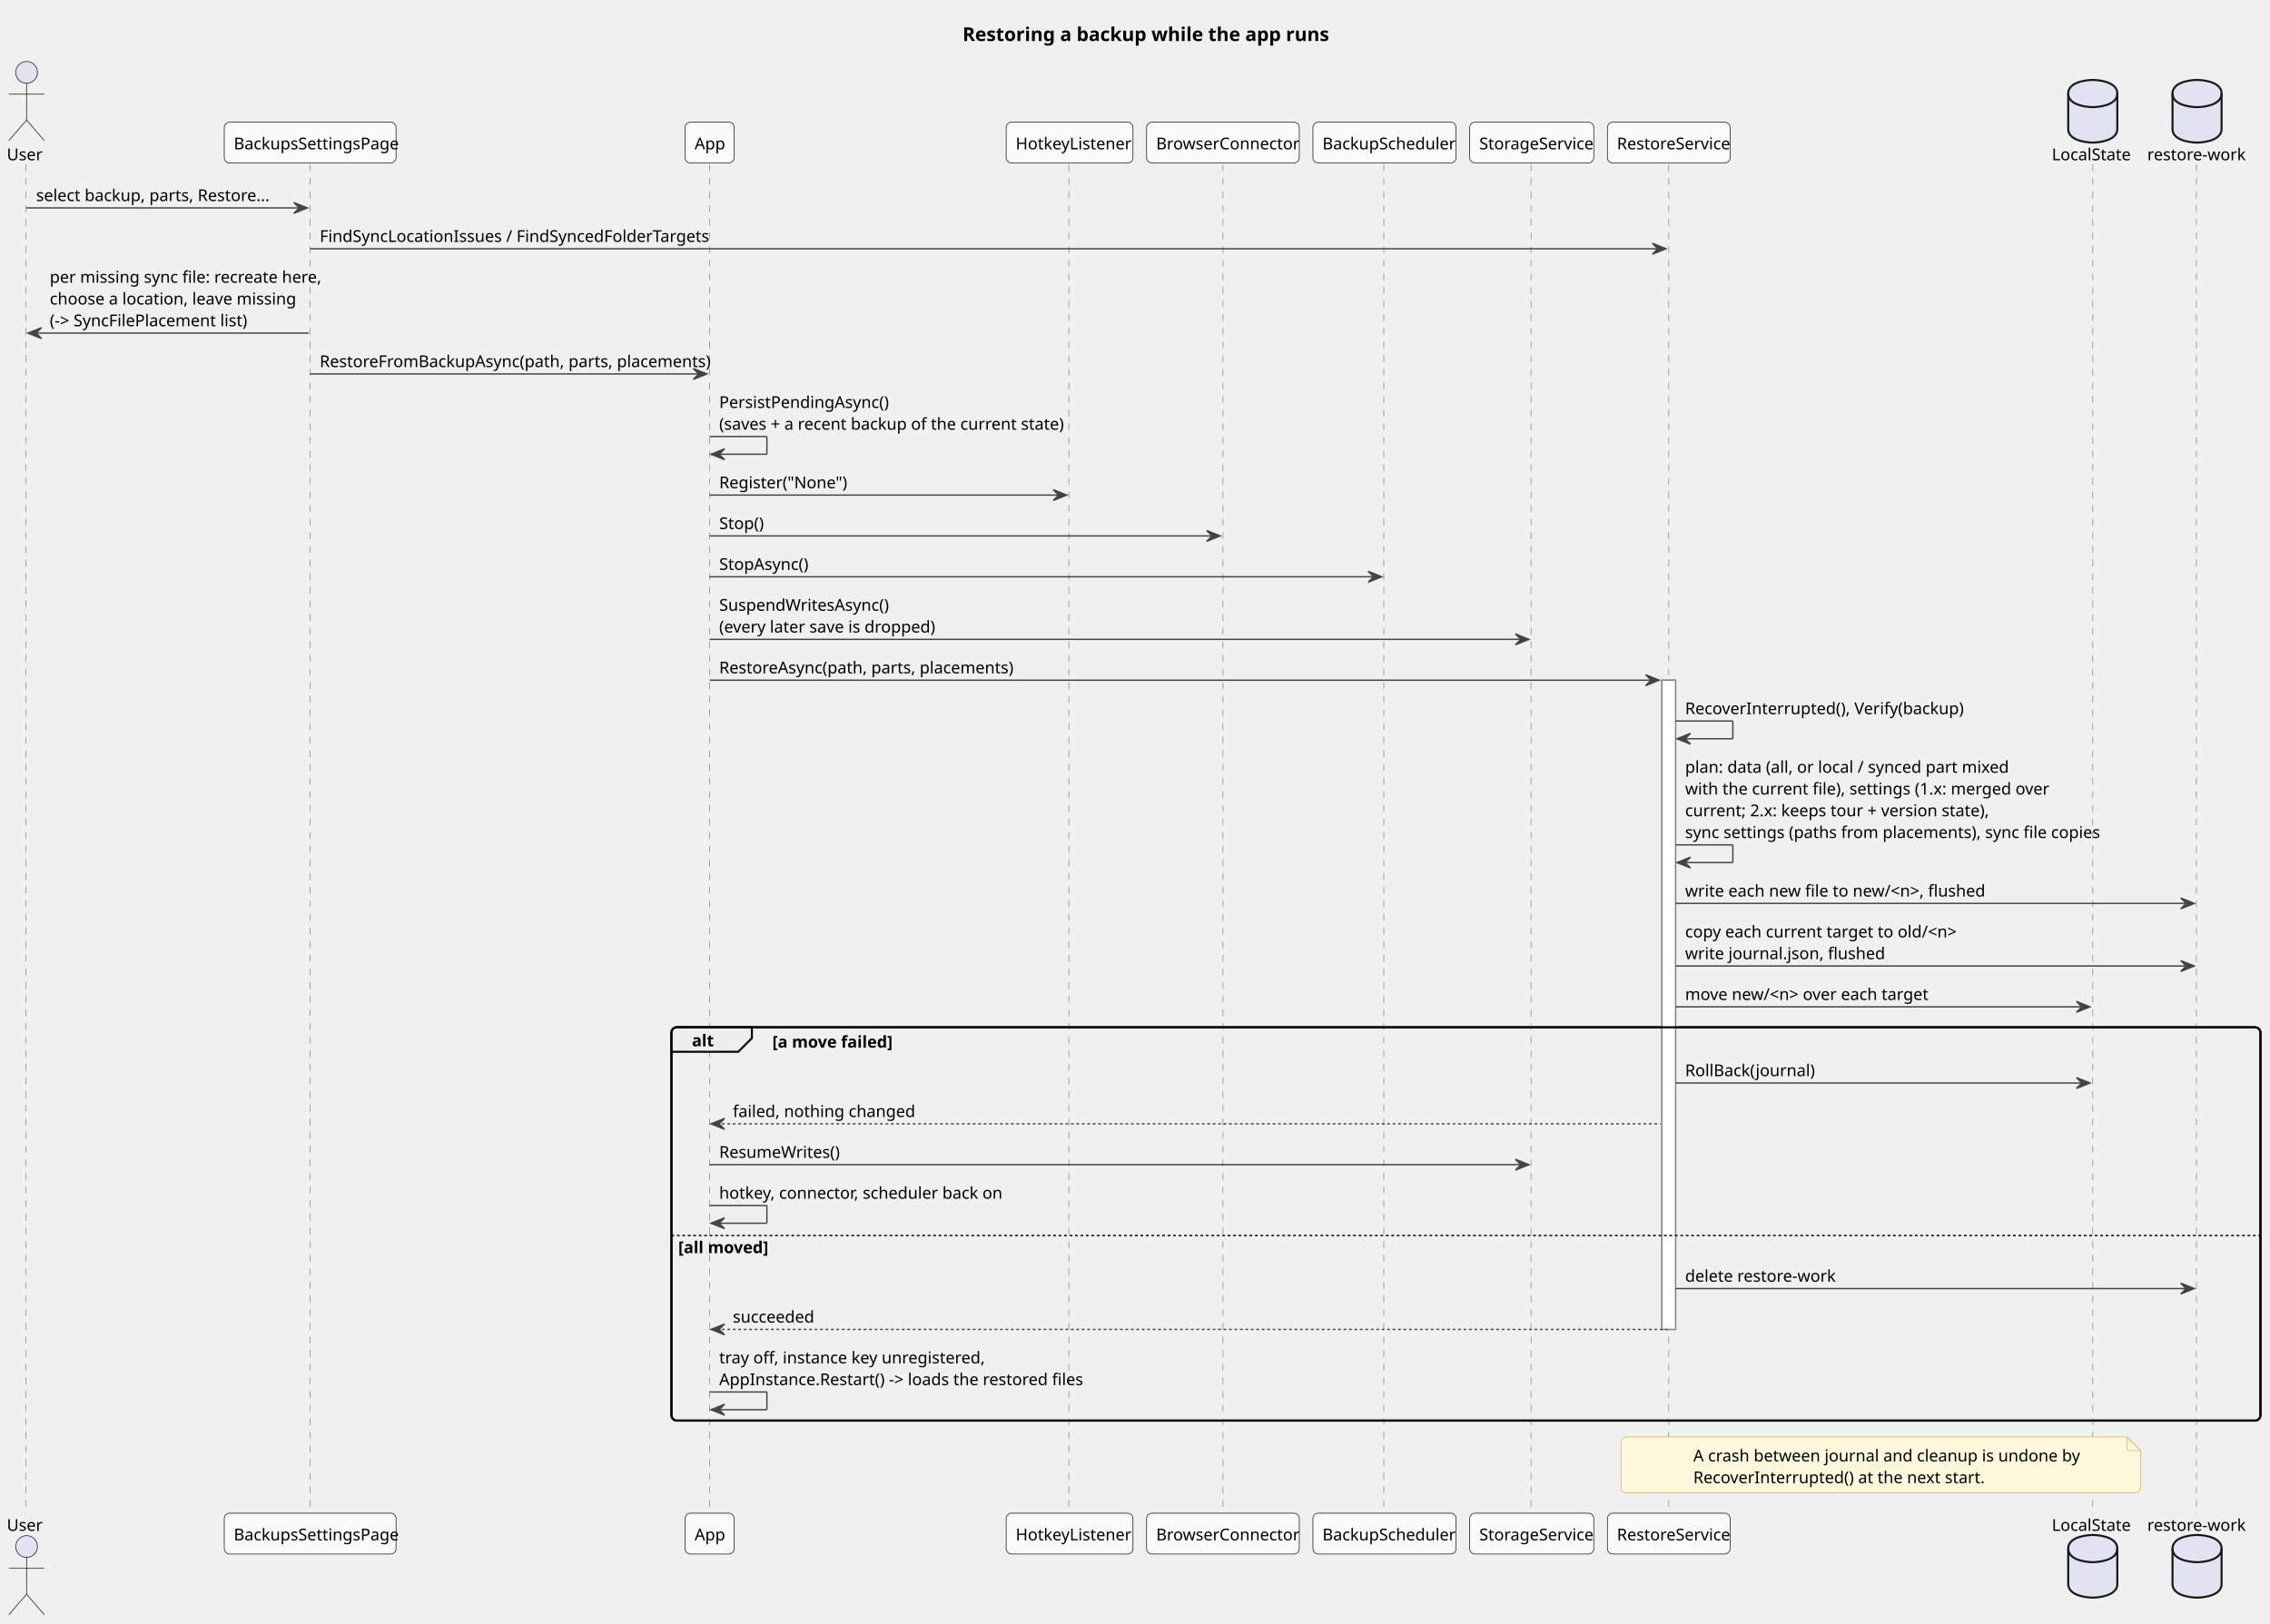
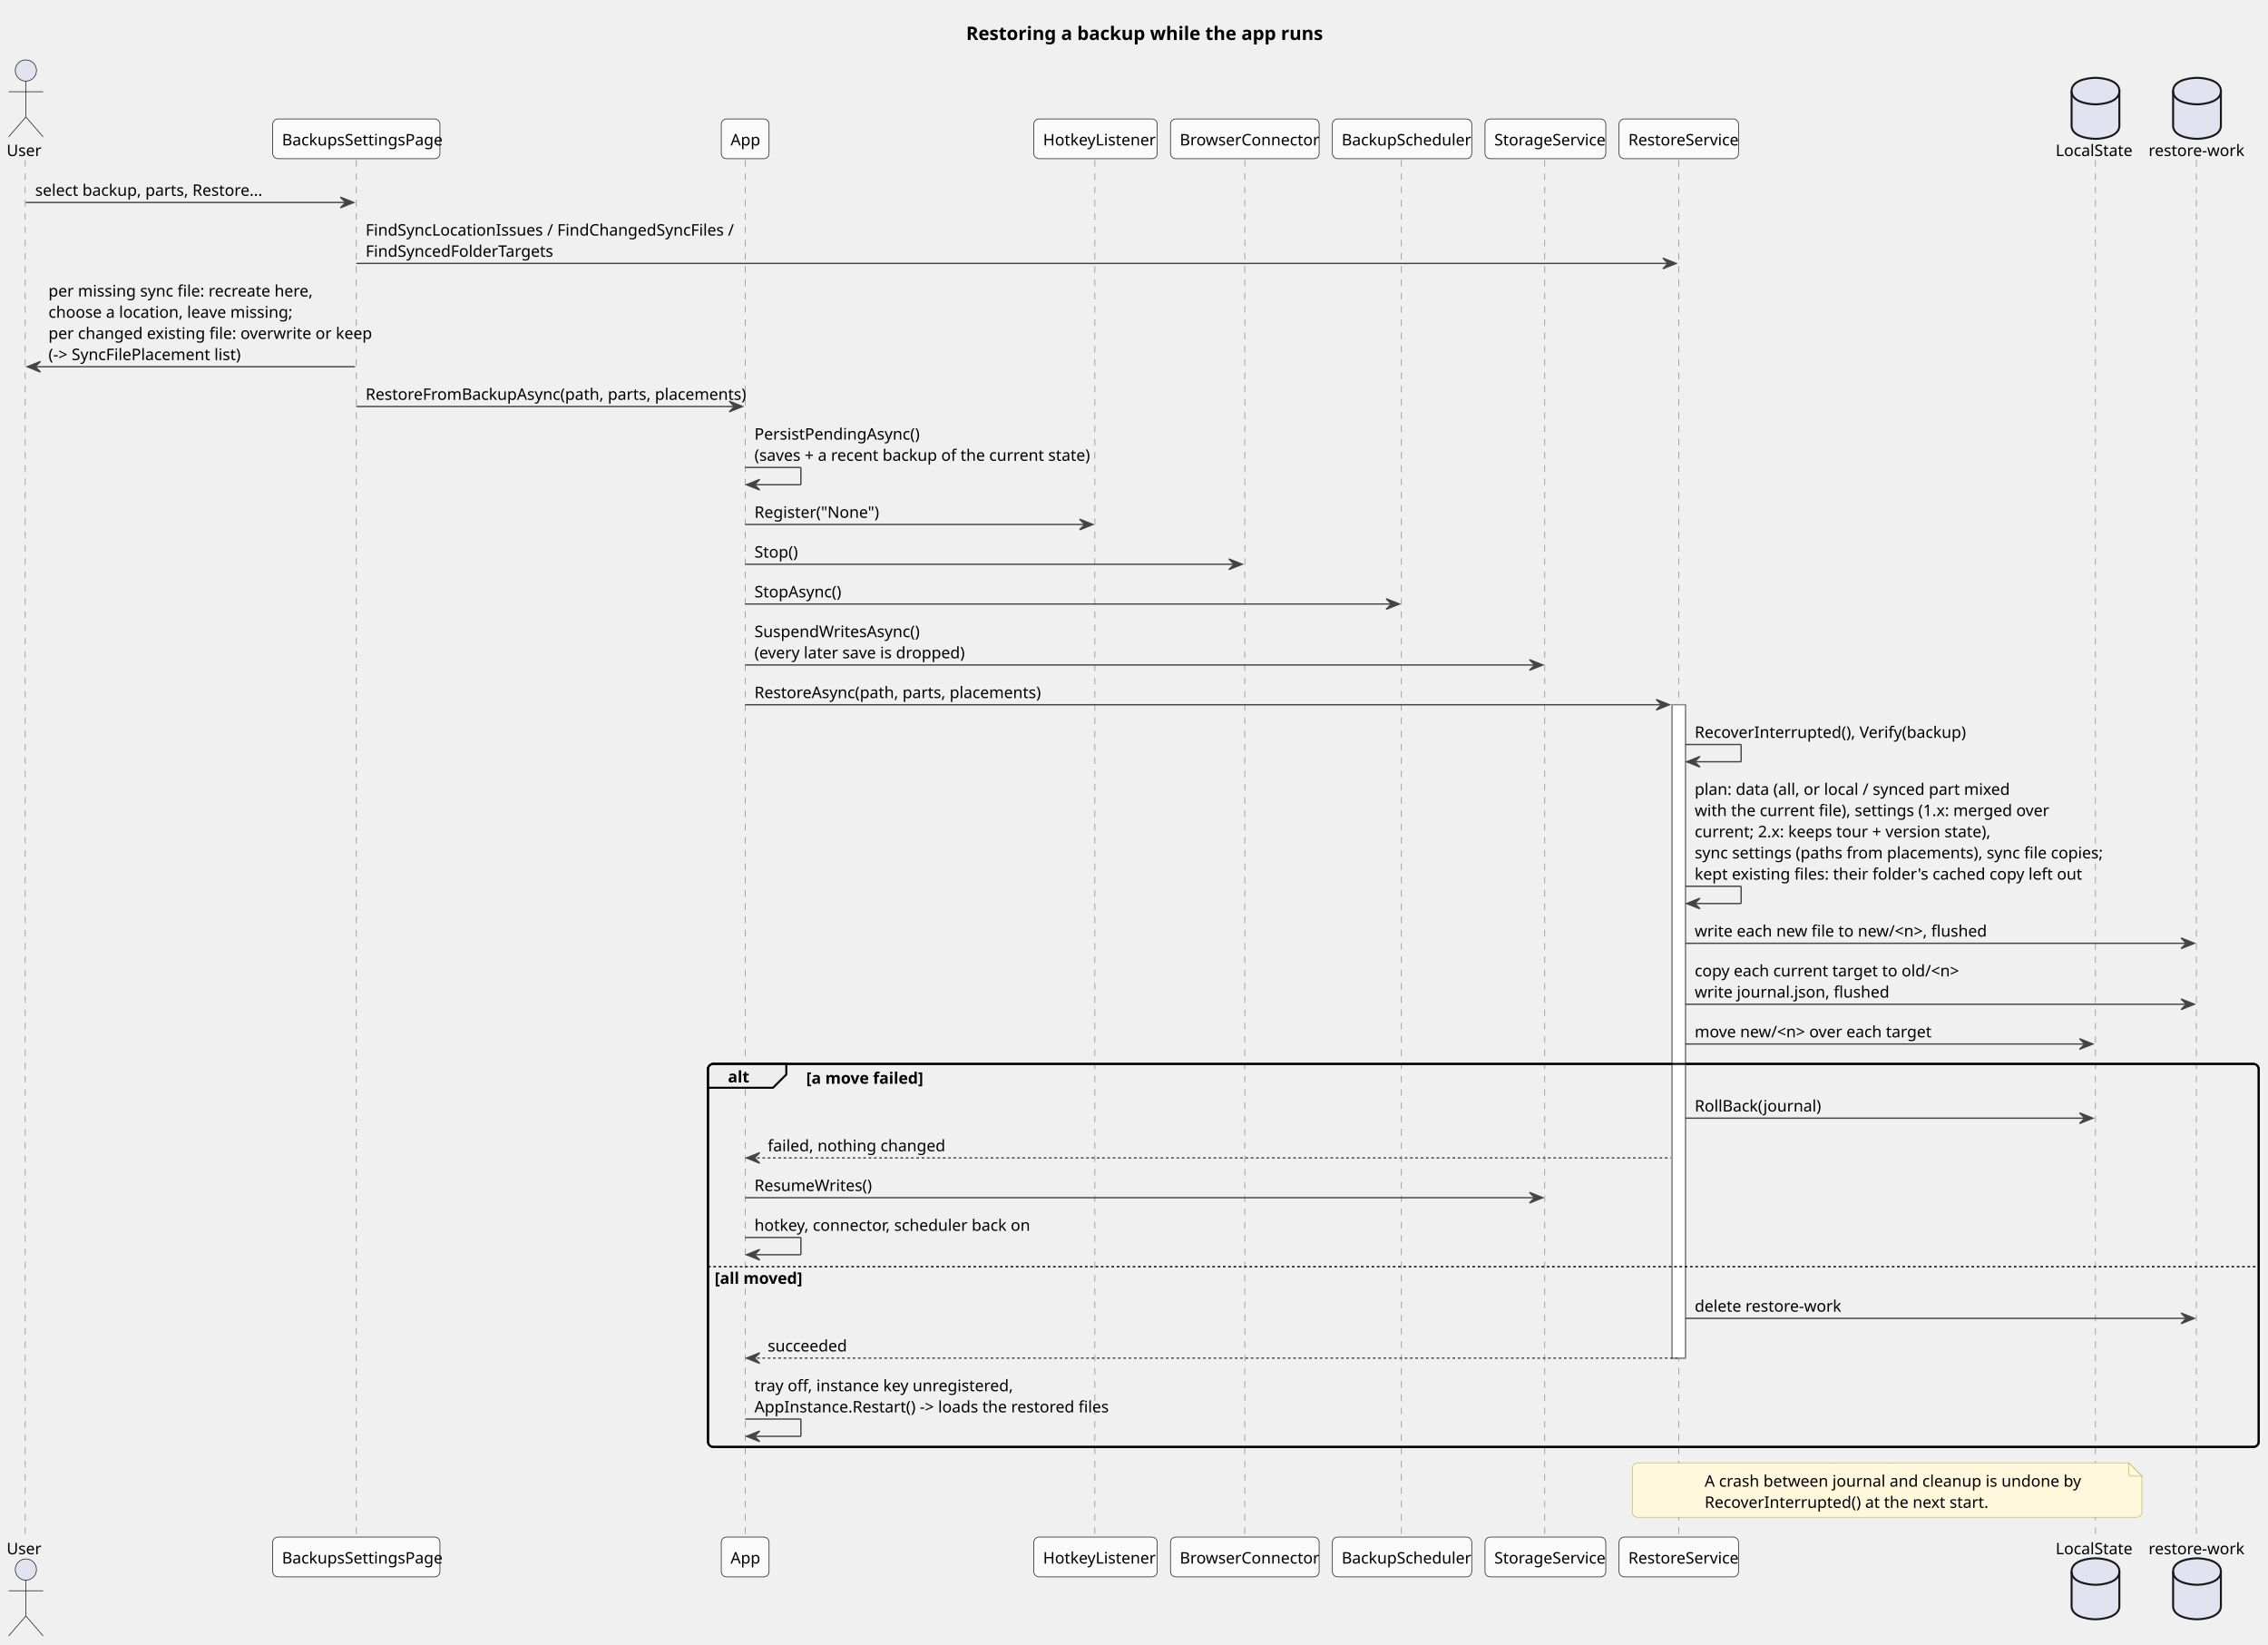
- <svg xmlns="http://www.w3.org/2000/svg" contentStyleType="text/css" height="1191px" preserveAspectRatio="none" style="width:1665px;height:1191px;background:#FFFFFF;" version="1.1" viewBox="0 0 1665 1191" width="1665px" zoomAndPan="magnify">
+ <svg xmlns="http://www.w3.org/2000/svg" contentStyleType="text/css" height="1239px" preserveAspectRatio="none" style="width:1709px;height:1239px;background:#FFFFFF;" version="1.1" viewBox="0 0 1709 1239" width="1709px" zoomAndPan="magnify">
  <defs />
  <g>
-     <text fill="#000000" font-family="Segoe UI" font-size="14" font-weight="bold" lengthAdjust="spacing" textLength="255" x="706" y="30.107">Restoring a backup while the app runs</text>
-     <rect fill="#FFFFFF" height="476.297" style="stroke:#888888;stroke-width:1.0;" width="10" x="1219" y="499.035" />
-     <rect fill="none" height="288.57" rx="4" ry="4" style="stroke:#000000;stroke-width:1.5;" width="1165.5" x="492.5" y="753.684" />
-     <line style="stroke:#888888;stroke-width:0.5;stroke-dasharray:5.0,5.0;" x1="19" x2="19" y1="120.582" y2="1111.176" />
-     <line style="stroke:#888888;stroke-width:0.5;stroke-dasharray:5.0,5.0;" x1="227.5" x2="227.5" y1="120.582" y2="1111.176" />
-     <line style="stroke:#888888;stroke-width:0.5;stroke-dasharray:5.0,5.0;" x1="520.5" x2="520.5" y1="120.582" y2="1111.176" />
-     <line style="stroke:#888888;stroke-width:0.5;stroke-dasharray:5.0,5.0;" x1="784" x2="784" y1="120.582" y2="1111.176" />
-     <line style="stroke:#888888;stroke-width:0.5;stroke-dasharray:5.0,5.0;" x1="897" x2="897" y1="120.582" y2="1111.176" />
-     <line style="stroke:#888888;stroke-width:0.5;stroke-dasharray:5.0,5.0;" x1="1015" x2="1015" y1="120.582" y2="1111.176" />
-     <line style="stroke:#888888;stroke-width:0.5;stroke-dasharray:5.0,5.0;" x1="1123" x2="1123" y1="120.582" y2="1111.176" />
-     <line style="stroke:#888888;stroke-width:0.5;stroke-dasharray:5.0,5.0;" x1="1224" x2="1224" y1="120.582" y2="1111.176" />
-     <line style="stroke:#888888;stroke-width:0.5;stroke-dasharray:5.0,5.0;" x1="1535" x2="1535" y1="120.582" y2="1111.176" />
-     <line style="stroke:#888888;stroke-width:0.5;stroke-dasharray:5.0,5.0;" x1="1611" x2="1611" y1="120.582" y2="1111.176" />
+     <text fill="#000000" font-family="Segoe UI" font-size="14" font-weight="bold" lengthAdjust="spacing" textLength="255" x="728" y="30.107">Restoring a backup while the app runs</text>
+     <rect fill="#FFFFFF" height="492.258" style="stroke:#888888;stroke-width:1.0;" width="10" x="1260" y="530.957" />
+     <rect fill="none" height="288.57" rx="4" ry="4" style="stroke:#000000;stroke-width:1.5;" width="1168.5" x="533.5" y="801.566" />
+     <line style="stroke:#888888;stroke-width:0.5;stroke-dasharray:5.0,5.0;" x1="19" x2="19" y1="120.582" y2="1159.059" />
+     <line style="stroke:#888888;stroke-width:0.5;stroke-dasharray:5.0,5.0;" x1="268.5" x2="268.5" y1="120.582" y2="1159.059" />
+     <line style="stroke:#888888;stroke-width:0.5;stroke-dasharray:5.0,5.0;" x1="561.5" x2="561.5" y1="120.582" y2="1159.059" />
+     <line style="stroke:#888888;stroke-width:0.5;stroke-dasharray:5.0,5.0;" x1="825" x2="825" y1="120.582" y2="1159.059" />
+     <line style="stroke:#888888;stroke-width:0.5;stroke-dasharray:5.0,5.0;" x1="938" x2="938" y1="120.582" y2="1159.059" />
+     <line style="stroke:#888888;stroke-width:0.5;stroke-dasharray:5.0,5.0;" x1="1056" x2="1056" y1="120.582" y2="1159.059" />
+     <line style="stroke:#888888;stroke-width:0.5;stroke-dasharray:5.0,5.0;" x1="1164" x2="1164" y1="120.582" y2="1159.059" />
+     <line style="stroke:#888888;stroke-width:0.5;stroke-dasharray:5.0,5.0;" x1="1265" x2="1265" y1="120.582" y2="1159.059" />
+     <line style="stroke:#888888;stroke-width:0.5;stroke-dasharray:5.0,5.0;" x1="1579" x2="1579" y1="120.582" y2="1159.059" />
+     <line style="stroke:#888888;stroke-width:0.5;stroke-dasharray:5.0,5.0;" x1="1655" x2="1655" y1="120.582" y2="1159.059" />
    <text fill="#000000" font-family="Segoe UI" font-size="12" lengthAdjust="spacing" textLength="23" x="5" y="117.57">User</text>
    <ellipse cx="19.5" cy="53.121" fill="#E2E2F0" rx="8" ry="8" style="stroke:#181818;stroke-width:0.5;" />
    <path d="M19.5,61.121 L19.5,88.121 M6.5,69.121 L32.5,69.121 M19.5,88.121 L6.5,103.121 M19.5,88.121 L32.5,103.121 " fill="none" style="stroke:#181818;stroke-width:0.5;" />
-     <text fill="#000000" font-family="Segoe UI" font-size="12" lengthAdjust="spacing" textLength="23" x="5" y="1123.125">User</text>
-     <ellipse cx="19.5" cy="1134.637" fill="#E2E2F0" rx="8" ry="8" style="stroke:#181818;stroke-width:0.5;" />
-     <path d="M19.5,1142.637 L19.5,1169.637 M6.5,1150.637 L32.5,1150.637 M19.5,1169.637 L6.5,1184.637 M19.5,1169.637 L32.5,1184.637 " fill="none" style="stroke:#181818;stroke-width:0.5;" />
-     <rect fill="#FAFAFA" height="29.961" rx="4" ry="4" style="stroke:#181818;stroke-width:0.5;" width="126" x="164.5" y="89.621" />
-     <text fill="#000000" font-family="Segoe UI" font-size="12" lengthAdjust="spacing" textLength="112" x="171.5" y="109.57">BackupsSettingsPage</text>
-     <rect fill="#FAFAFA" height="29.961" rx="4" ry="4" style="stroke:#181818;stroke-width:0.5;" width="126" x="164.5" y="1110.176" />
-     <text fill="#000000" font-family="Segoe UI" font-size="12" lengthAdjust="spacing" textLength="112" x="171.5" y="1130.125">BackupsSettingsPage</text>
-     <rect fill="#FAFAFA" height="29.961" rx="4" ry="4" style="stroke:#181818;stroke-width:0.5;" width="36" x="502.5" y="89.621" />
-     <text fill="#000000" font-family="Segoe UI" font-size="12" lengthAdjust="spacing" textLength="22" x="509.5" y="109.57">App</text>
-     <rect fill="#FAFAFA" height="29.961" rx="4" ry="4" style="stroke:#181818;stroke-width:0.5;" width="36" x="502.5" y="1110.176" />
-     <text fill="#000000" font-family="Segoe UI" font-size="12" lengthAdjust="spacing" textLength="22" x="509.5" y="1130.125">App</text>
-     <rect fill="#FAFAFA" height="29.961" rx="4" ry="4" style="stroke:#181818;stroke-width:0.5;" width="93" x="738" y="89.621" />
-     <text fill="#000000" font-family="Segoe UI" font-size="12" lengthAdjust="spacing" textLength="79" x="745" y="109.57">HotkeyListener</text>
-     <rect fill="#FAFAFA" height="29.961" rx="4" ry="4" style="stroke:#181818;stroke-width:0.5;" width="93" x="738" y="1110.176" />
-     <text fill="#000000" font-family="Segoe UI" font-size="12" lengthAdjust="spacing" textLength="79" x="745" y="1130.125">HotkeyListener</text>
-     <rect fill="#FAFAFA" height="29.961" rx="4" ry="4" style="stroke:#181818;stroke-width:0.5;" width="112" x="841" y="89.621" />
-     <text fill="#000000" font-family="Segoe UI" font-size="12" lengthAdjust="spacing" textLength="98" x="848" y="109.57">BrowserConnector</text>
-     <rect fill="#FAFAFA" height="29.961" rx="4" ry="4" style="stroke:#181818;stroke-width:0.5;" width="112" x="841" y="1110.176" />
-     <text fill="#000000" font-family="Segoe UI" font-size="12" lengthAdjust="spacing" textLength="98" x="848" y="1130.125">BrowserConnector</text>
-     <rect fill="#FAFAFA" height="29.961" rx="4" ry="4" style="stroke:#181818;stroke-width:0.5;" width="105" x="963" y="89.621" />
-     <text fill="#000000" font-family="Segoe UI" font-size="12" lengthAdjust="spacing" textLength="91" x="970" y="109.57">BackupScheduler</text>
-     <rect fill="#FAFAFA" height="29.961" rx="4" ry="4" style="stroke:#181818;stroke-width:0.5;" width="105" x="963" y="1110.176" />
-     <text fill="#000000" font-family="Segoe UI" font-size="12" lengthAdjust="spacing" textLength="91" x="970" y="1130.125">BackupScheduler</text>
-     <rect fill="#FAFAFA" height="29.961" rx="4" ry="4" style="stroke:#181818;stroke-width:0.5;" width="91" x="1078" y="89.621" />
-     <text fill="#000000" font-family="Segoe UI" font-size="12" lengthAdjust="spacing" textLength="77" x="1085" y="109.57">StorageService</text>
-     <rect fill="#FAFAFA" height="29.961" rx="4" ry="4" style="stroke:#181818;stroke-width:0.5;" width="91" x="1078" y="1110.176" />
-     <text fill="#000000" font-family="Segoe UI" font-size="12" lengthAdjust="spacing" textLength="77" x="1085" y="1130.125">StorageService</text>
-     <rect fill="#FAFAFA" height="29.961" rx="4" ry="4" style="stroke:#181818;stroke-width:0.5;" width="90" x="1179" y="89.621" />
-     <text fill="#000000" font-family="Segoe UI" font-size="12" lengthAdjust="spacing" textLength="76" x="1186" y="109.57">RestoreService</text>
-     <rect fill="#FAFAFA" height="29.961" rx="4" ry="4" style="stroke:#181818;stroke-width:0.5;" width="90" x="1179" y="1110.176" />
-     <text fill="#000000" font-family="Segoe UI" font-size="12" lengthAdjust="spacing" textLength="76" x="1186" y="1130.125">RestoreService</text>
-     <text fill="#000000" font-family="Segoe UI" font-size="12" lengthAdjust="spacing" textLength="54" x="1505" y="117.57">LocalState</text>
-     <path d="M1517,68.621 C1517,58.621 1535,58.621 1535,58.621 C1535,58.621 1553,58.621 1553,68.621 L1553,94.621 C1553,104.621 1535,104.621 1535,104.621 C1535,104.621 1517,104.621 1517,94.621 L1517,68.621 " fill="#E2E2F0" style="stroke:#181818;stroke-width:1.5;" />
-     <path d="M1517,68.621 C1517,78.621 1535,78.621 1535,78.621 C1535,78.621 1553,78.621 1553,68.621 " fill="none" style="stroke:#181818;stroke-width:1.5;" />
-     <text fill="#000000" font-family="Segoe UI" font-size="12" lengthAdjust="spacing" textLength="54" x="1505" y="1123.125">LocalState</text>
-     <path d="M1517,1136.137 C1517,1126.137 1535,1126.137 1535,1126.137 C1535,1126.137 1553,1126.137 1553,1136.137 L1553,1162.137 C1553,1172.137 1535,1172.137 1535,1172.137 C1535,1172.137 1517,1172.137 1517,1162.137 L1517,1136.137 " fill="#E2E2F0" style="stroke:#181818;stroke-width:1.5;" />
-     <path d="M1517,1136.137 C1517,1146.137 1535,1146.137 1535,1146.137 C1535,1146.137 1553,1146.137 1553,1136.137 " fill="none" style="stroke:#181818;stroke-width:1.5;" />
-     <text fill="#000000" font-family="Segoe UI" font-size="12" lengthAdjust="spacing" textLength="67" x="1575" y="117.57">restore-work</text>
-     <path d="M1593.5,68.621 C1593.5,58.621 1611.5,58.621 1611.5,58.621 C1611.5,58.621 1629.5,58.621 1629.5,68.621 L1629.5,94.621 C1629.5,104.621 1611.5,104.621 1611.5,104.621 C1611.5,104.621 1593.5,104.621 1593.5,94.621 L1593.5,68.621 " fill="#E2E2F0" style="stroke:#181818;stroke-width:1.5;" />
-     <path d="M1593.5,68.621 C1593.5,78.621 1611.5,78.621 1611.5,78.621 C1611.5,78.621 1629.5,78.621 1629.5,68.621 " fill="none" style="stroke:#181818;stroke-width:1.5;" />
-     <text fill="#000000" font-family="Segoe UI" font-size="12" lengthAdjust="spacing" textLength="67" x="1575" y="1123.125">restore-work</text>
-     <path d="M1593.5,1136.137 C1593.5,1126.137 1611.5,1126.137 1611.5,1126.137 C1611.5,1126.137 1629.5,1126.137 1629.5,1136.137 L1629.5,1162.137 C1629.5,1172.137 1611.5,1172.137 1611.5,1172.137 C1611.5,1172.137 1593.5,1172.137 1593.5,1162.137 L1593.5,1136.137 " fill="#E2E2F0" style="stroke:#181818;stroke-width:1.5;" />
-     <path d="M1593.5,1136.137 C1593.5,1146.137 1611.5,1146.137 1611.5,1146.137 C1611.5,1146.137 1629.5,1146.137 1629.5,1136.137 " fill="none" style="stroke:#181818;stroke-width:1.5;" />
-     <rect fill="#FFFFFF" height="476.297" style="stroke:#888888;stroke-width:1.0;" width="10" x="1219" y="499.035" />
-     <polygon fill="#444444" points="215.5,148.543,225.5,152.543,215.5,156.543,219.5,152.543" style="stroke:#444444;stroke-width:1.0;" />
-     <line style="stroke:#444444;stroke-width:1.0;" x1="19.5" x2="221.5" y1="152.543" y2="152.543" />
+     <text fill="#000000" font-family="Segoe UI" font-size="12" lengthAdjust="spacing" textLength="23" x="5" y="1171.008">User</text>
+     <ellipse cx="19.5" cy="1182.52" fill="#E2E2F0" rx="8" ry="8" style="stroke:#181818;stroke-width:0.5;" />
+     <path d="M19.5,1190.52 L19.5,1217.52 M6.5,1198.52 L32.5,1198.52 M19.5,1217.52 L6.5,1232.52 M19.5,1217.52 L32.5,1232.52 " fill="none" style="stroke:#181818;stroke-width:0.5;" />
+     <rect fill="#FAFAFA" height="29.961" rx="4" ry="4" style="stroke:#181818;stroke-width:0.5;" width="126" x="205.5" y="89.621" />
+     <text fill="#000000" font-family="Segoe UI" font-size="12" lengthAdjust="spacing" textLength="112" x="212.5" y="109.57">BackupsSettingsPage</text>
+     <rect fill="#FAFAFA" height="29.961" rx="4" ry="4" style="stroke:#181818;stroke-width:0.5;" width="126" x="205.5" y="1158.059" />
+     <text fill="#000000" font-family="Segoe UI" font-size="12" lengthAdjust="spacing" textLength="112" x="212.5" y="1178.008">BackupsSettingsPage</text>
+     <rect fill="#FAFAFA" height="29.961" rx="4" ry="4" style="stroke:#181818;stroke-width:0.5;" width="36" x="543.5" y="89.621" />
+     <text fill="#000000" font-family="Segoe UI" font-size="12" lengthAdjust="spacing" textLength="22" x="550.5" y="109.57">App</text>
+     <rect fill="#FAFAFA" height="29.961" rx="4" ry="4" style="stroke:#181818;stroke-width:0.5;" width="36" x="543.5" y="1158.059" />
+     <text fill="#000000" font-family="Segoe UI" font-size="12" lengthAdjust="spacing" textLength="22" x="550.5" y="1178.008">App</text>
+     <rect fill="#FAFAFA" height="29.961" rx="4" ry="4" style="stroke:#181818;stroke-width:0.5;" width="93" x="779" y="89.621" />
+     <text fill="#000000" font-family="Segoe UI" font-size="12" lengthAdjust="spacing" textLength="79" x="786" y="109.57">HotkeyListener</text>
+     <rect fill="#FAFAFA" height="29.961" rx="4" ry="4" style="stroke:#181818;stroke-width:0.5;" width="93" x="779" y="1158.059" />
+     <text fill="#000000" font-family="Segoe UI" font-size="12" lengthAdjust="spacing" textLength="79" x="786" y="1178.008">HotkeyListener</text>
+     <rect fill="#FAFAFA" height="29.961" rx="4" ry="4" style="stroke:#181818;stroke-width:0.5;" width="112" x="882" y="89.621" />
+     <text fill="#000000" font-family="Segoe UI" font-size="12" lengthAdjust="spacing" textLength="98" x="889" y="109.57">BrowserConnector</text>
+     <rect fill="#FAFAFA" height="29.961" rx="4" ry="4" style="stroke:#181818;stroke-width:0.5;" width="112" x="882" y="1158.059" />
+     <text fill="#000000" font-family="Segoe UI" font-size="12" lengthAdjust="spacing" textLength="98" x="889" y="1178.008">BrowserConnector</text>
+     <rect fill="#FAFAFA" height="29.961" rx="4" ry="4" style="stroke:#181818;stroke-width:0.5;" width="105" x="1004" y="89.621" />
+     <text fill="#000000" font-family="Segoe UI" font-size="12" lengthAdjust="spacing" textLength="91" x="1011" y="109.57">BackupScheduler</text>
+     <rect fill="#FAFAFA" height="29.961" rx="4" ry="4" style="stroke:#181818;stroke-width:0.5;" width="105" x="1004" y="1158.059" />
+     <text fill="#000000" font-family="Segoe UI" font-size="12" lengthAdjust="spacing" textLength="91" x="1011" y="1178.008">BackupScheduler</text>
+     <rect fill="#FAFAFA" height="29.961" rx="4" ry="4" style="stroke:#181818;stroke-width:0.5;" width="91" x="1119" y="89.621" />
+     <text fill="#000000" font-family="Segoe UI" font-size="12" lengthAdjust="spacing" textLength="77" x="1126" y="109.57">StorageService</text>
+     <rect fill="#FAFAFA" height="29.961" rx="4" ry="4" style="stroke:#181818;stroke-width:0.5;" width="91" x="1119" y="1158.059" />
+     <text fill="#000000" font-family="Segoe UI" font-size="12" lengthAdjust="spacing" textLength="77" x="1126" y="1178.008">StorageService</text>
+     <rect fill="#FAFAFA" height="29.961" rx="4" ry="4" style="stroke:#181818;stroke-width:0.5;" width="90" x="1220" y="89.621" />
+     <text fill="#000000" font-family="Segoe UI" font-size="12" lengthAdjust="spacing" textLength="76" x="1227" y="109.57">RestoreService</text>
+     <rect fill="#FAFAFA" height="29.961" rx="4" ry="4" style="stroke:#181818;stroke-width:0.5;" width="90" x="1220" y="1158.059" />
+     <text fill="#000000" font-family="Segoe UI" font-size="12" lengthAdjust="spacing" textLength="76" x="1227" y="1178.008">RestoreService</text>
+     <text fill="#000000" font-family="Segoe UI" font-size="12" lengthAdjust="spacing" textLength="54" x="1549" y="117.57">LocalState</text>
+     <path d="M1561,68.621 C1561,58.621 1579,58.621 1579,58.621 C1579,58.621 1597,58.621 1597,68.621 L1597,94.621 C1597,104.621 1579,104.621 1579,104.621 C1579,104.621 1561,104.621 1561,94.621 L1561,68.621 " fill="#E2E2F0" style="stroke:#181818;stroke-width:1.5;" />
+     <path d="M1561,68.621 C1561,78.621 1579,78.621 1579,78.621 C1579,78.621 1597,78.621 1597,68.621 " fill="none" style="stroke:#181818;stroke-width:1.5;" />
+     <text fill="#000000" font-family="Segoe UI" font-size="12" lengthAdjust="spacing" textLength="54" x="1549" y="1171.008">LocalState</text>
+     <path d="M1561,1184.02 C1561,1174.02 1579,1174.02 1579,1174.02 C1579,1174.02 1597,1174.02 1597,1184.02 L1597,1210.02 C1597,1220.02 1579,1220.02 1579,1220.02 C1579,1220.02 1561,1220.02 1561,1210.02 L1561,1184.02 " fill="#E2E2F0" style="stroke:#181818;stroke-width:1.5;" />
+     <path d="M1561,1184.02 C1561,1194.02 1579,1194.02 1579,1194.02 C1579,1194.02 1597,1194.02 1597,1184.02 " fill="none" style="stroke:#181818;stroke-width:1.5;" />
+     <text fill="#000000" font-family="Segoe UI" font-size="12" lengthAdjust="spacing" textLength="67" x="1619" y="117.57">restore-work</text>
+     <path d="M1637.5,68.621 C1637.5,58.621 1655.5,58.621 1655.5,58.621 C1655.5,58.621 1673.5,58.621 1673.5,68.621 L1673.5,94.621 C1673.5,104.621 1655.5,104.621 1655.5,104.621 C1655.5,104.621 1637.5,104.621 1637.5,94.621 L1637.5,68.621 " fill="#E2E2F0" style="stroke:#181818;stroke-width:1.5;" />
+     <path d="M1637.5,68.621 C1637.5,78.621 1655.5,78.621 1655.5,78.621 C1655.5,78.621 1673.5,78.621 1673.5,68.621 " fill="none" style="stroke:#181818;stroke-width:1.5;" />
+     <text fill="#000000" font-family="Segoe UI" font-size="12" lengthAdjust="spacing" textLength="67" x="1619" y="1171.008">restore-work</text>
+     <path d="M1637.5,1184.02 C1637.5,1174.02 1655.5,1174.02 1655.5,1174.02 C1655.5,1174.02 1673.5,1174.02 1673.5,1184.02 L1673.5,1210.02 C1673.5,1220.02 1655.5,1220.02 1655.5,1220.02 C1655.5,1220.02 1637.5,1220.02 1637.5,1210.02 L1637.5,1184.02 " fill="#E2E2F0" style="stroke:#181818;stroke-width:1.5;" />
+     <path d="M1637.5,1184.02 C1637.5,1194.02 1655.5,1194.02 1655.5,1194.02 C1655.5,1194.02 1673.5,1194.02 1673.5,1184.02 " fill="none" style="stroke:#181818;stroke-width:1.5;" />
+     <rect fill="#FFFFFF" height="492.258" style="stroke:#888888;stroke-width:1.0;" width="10" x="1260" y="530.957" />
+     <polygon fill="#444444" points="256.5,148.543,266.5,152.543,256.5,156.543,260.5,152.543" style="stroke:#444444;stroke-width:1.0;" />
+     <line style="stroke:#444444;stroke-width:1.0;" x1="19.5" x2="262.5" y1="152.543" y2="152.543" />
    <text fill="#000000" font-family="Segoe UI" font-size="12" lengthAdjust="spacing" textLength="158" x="26.5" y="147.531">select backup, parts, Restore...</text>
-     <polygon fill="#444444" points="1212,178.504,1222,182.504,1212,186.504,1216,182.504" style="stroke:#444444;stroke-width:1.0;" />
-     <line style="stroke:#444444;stroke-width:1.0;" x1="227.5" x2="1218" y1="182.504" y2="182.504" />
-     <text fill="#000000" font-family="Segoe UI" font-size="12" lengthAdjust="spacing" textLength="269" x="234.5" y="177.492">FindSyncLocationIssues / FindSyncedFolderTargets</text>
-     <polygon fill="#444444" points="30.5,240.387,20.5,244.387,30.5,248.387,26.5,244.387" style="stroke:#444444;stroke-width:1.0;" />
-     <line style="stroke:#444444;stroke-width:1.0;" x1="24.5" x2="226.5" y1="244.387" y2="244.387" />
-     <text fill="#000000" font-family="Segoe UI" font-size="12" lengthAdjust="spacing" textLength="184" x="36.5" y="207.453">per missing sync file: recreate here,</text>
-     <text fill="#000000" font-family="Segoe UI" font-size="12" lengthAdjust="spacing" textLength="170" x="36.5" y="223.414">choose a location, leave missing</text>
-     <text fill="#000000" font-family="Segoe UI" font-size="12" lengthAdjust="spacing" textLength="141" x="36.5" y="239.375">(-&gt; SyncFilePlacement list)</text>
-     <polygon fill="#444444" points="508.5,270.348,518.5,274.348,508.5,278.348,512.5,274.348" style="stroke:#444444;stroke-width:1.0;" />
-     <line style="stroke:#444444;stroke-width:1.0;" x1="227.5" x2="514.5" y1="274.348" y2="274.348" />
-     <text fill="#000000" font-family="Segoe UI" font-size="12" lengthAdjust="spacing" textLength="269" x="234.5" y="269.336">RestoreFromBackupAsync(path, parts, placements)</text>
-     <line style="stroke:#444444;stroke-width:1.0;" x1="520.5" x2="562.5" y1="320.269" y2="320.269" />
-     <line style="stroke:#444444;stroke-width:1.0;" x1="562.5" x2="562.5" y1="320.269" y2="333.269" />
-     <line style="stroke:#444444;stroke-width:1.0;" x1="521.5" x2="562.5" y1="333.269" y2="333.269" />
-     <polygon fill="#444444" points="531.5,329.269,521.5,333.269,531.5,337.269,527.5,333.269" style="stroke:#444444;stroke-width:1.0;" />
-     <text fill="#000000" font-family="Segoe UI" font-size="12" lengthAdjust="spacing" textLength="118" x="527.5" y="299.297">PersistPendingAsync()</text>
-     <text fill="#000000" font-family="Segoe UI" font-size="12" lengthAdjust="spacing" textLength="237" x="527.5" y="315.258">(saves + a recent backup of the current state)</text>
-     <polygon fill="#444444" points="772.5,359.231,782.5,363.231,772.5,367.231,776.5,363.231" style="stroke:#444444;stroke-width:1.0;" />
-     <line style="stroke:#444444;stroke-width:1.0;" x1="520.5" x2="778.5" y1="363.231" y2="363.231" />
-     <text fill="#000000" font-family="Segoe UI" font-size="12" lengthAdjust="spacing" textLength="89" x="527.5" y="358.219">Register("None")</text>
-     <polygon fill="#444444" points="885,389.191,895,393.191,885,397.191,889,393.191" style="stroke:#444444;stroke-width:1.0;" />
-     <line style="stroke:#444444;stroke-width:1.0;" x1="520.5" x2="891" y1="393.191" y2="393.191" />
-     <text fill="#000000" font-family="Segoe UI" font-size="12" lengthAdjust="spacing" textLength="32" x="527.5" y="388.18">Stop()</text>
-     <polygon fill="#444444" points="1003.5,419.152,1013.5,423.152,1003.5,427.152,1007.5,423.152" style="stroke:#444444;stroke-width:1.0;" />
-     <line style="stroke:#444444;stroke-width:1.0;" x1="520.5" x2="1009.5" y1="423.152" y2="423.152" />
-     <text fill="#000000" font-family="Segoe UI" font-size="12" lengthAdjust="spacing" textLength="64" x="527.5" y="418.141">StopAsync()</text>
-     <polygon fill="#444444" points="1111.5,465.074,1121.5,469.074,1111.5,473.074,1115.5,469.074" style="stroke:#444444;stroke-width:1.0;" />
-     <line style="stroke:#444444;stroke-width:1.0;" x1="520.5" x2="1117.5" y1="469.074" y2="469.074" />
-     <text fill="#000000" font-family="Segoe UI" font-size="12" lengthAdjust="spacing" textLength="118" x="527.5" y="448.102">SuspendWritesAsync()</text>
-     <text fill="#000000" font-family="Segoe UI" font-size="12" lengthAdjust="spacing" textLength="147" x="527.5" y="464.062">(every later save is dropped)</text>
-     <polygon fill="#444444" points="1207,495.035,1217,499.035,1207,503.035,1211,499.035" style="stroke:#444444;stroke-width:1.0;" />
-     <line style="stroke:#444444;stroke-width:1.0;" x1="520.5" x2="1213" y1="499.035" y2="499.035" />
-     <text fill="#000000" font-family="Segoe UI" font-size="12" lengthAdjust="spacing" textLength="202" x="527.5" y="494.023">RestoreAsync(path, parts, placements)</text>
-     <line style="stroke:#444444;stroke-width:1.0;" x1="1229" x2="1271" y1="528.996" y2="528.996" />
-     <line style="stroke:#444444;stroke-width:1.0;" x1="1271" x2="1271" y1="528.996" y2="541.996" />
-     <line style="stroke:#444444;stroke-width:1.0;" x1="1230" x2="1271" y1="541.996" y2="541.996" />
-     <polygon fill="#444444" points="1240,537.996,1230,541.996,1240,545.996,1236,541.996" style="stroke:#444444;stroke-width:1.0;" />
-     <text fill="#000000" font-family="Segoe UI" font-size="12" lengthAdjust="spacing" textLength="192" x="1236" y="523.984">RecoverInterrupted(), Verify(backup)</text>
-     <line style="stroke:#444444;stroke-width:1.0;" x1="1229" x2="1271" y1="619.84" y2="619.84" />
-     <line style="stroke:#444444;stroke-width:1.0;" x1="1271" x2="1271" y1="619.84" y2="632.84" />
-     <line style="stroke:#444444;stroke-width:1.0;" x1="1230" x2="1271" y1="632.84" y2="632.84" />
-     <polygon fill="#444444" points="1240,628.84,1230,632.84,1240,636.84,1236,632.84" style="stroke:#444444;stroke-width:1.0;" />
-     <text fill="#000000" font-family="Segoe UI" font-size="12" lengthAdjust="spacing" textLength="223" x="1236" y="566.945">plan: data (all, or local / synced part mixed</text>
-     <text fill="#000000" font-family="Segoe UI" font-size="12" lengthAdjust="spacing" textLength="248" x="1236" y="582.906">with the current file), settings (1.x: merged over</text>
-     <text fill="#000000" font-family="Segoe UI" font-size="12" lengthAdjust="spacing" textLength="206" x="1236" y="598.867">current; 2.x: keeps tour + version state),</text>
-     <text fill="#000000" font-family="Segoe UI" font-size="12" lengthAdjust="spacing" textLength="287" x="1236" y="614.828">sync settings (paths from placements), sync file copies</text>
-     <polygon fill="#444444" points="1599.5,658.801,1609.5,662.801,1599.5,666.801,1603.5,662.801" style="stroke:#444444;stroke-width:1.0;" />
-     <line style="stroke:#444444;stroke-width:1.0;" x1="1229" x2="1605.5" y1="662.801" y2="662.801" />
-     <text fill="#000000" font-family="Segoe UI" font-size="12" lengthAdjust="spacing" textLength="210" x="1236" y="657.789">write each new file to new/&lt;n&gt;, flushed</text>
-     <polygon fill="#444444" points="1599.5,704.723,1609.5,708.723,1599.5,712.723,1603.5,708.723" style="stroke:#444444;stroke-width:1.0;" />
-     <line style="stroke:#444444;stroke-width:1.0;" x1="1229" x2="1605.5" y1="708.723" y2="708.723" />
-     <text fill="#000000" font-family="Segoe UI" font-size="12" lengthAdjust="spacing" textLength="191" x="1236" y="687.75">copy each current target to old/&lt;n&gt;</text>
-     <text fill="#000000" font-family="Segoe UI" font-size="12" lengthAdjust="spacing" textLength="136" x="1236" y="703.711">write journal.json, flushed</text>
-     <polygon fill="#444444" points="1523,734.684,1533,738.684,1523,742.684,1527,738.684" style="stroke:#444444;stroke-width:1.0;" />
-     <line style="stroke:#444444;stroke-width:1.0;" x1="1229" x2="1529" y1="738.684" y2="738.684" />
-     <text fill="#000000" font-family="Segoe UI" font-size="12" lengthAdjust="spacing" textLength="171" x="1236" y="733.672">move new/&lt;n&gt; over each target</text>
-     <path d="M496.5,753.684 L551.5,753.684 L551.5,761.644 L541.5,771.644 L492.5,771.644 L492.5,757.684 A4,4 0 0 1 496.5,753.684 " fill="#EEEEEE" style="stroke:#000000;stroke-width:1.5;" />
-     <rect fill="none" height="288.57" rx="4" ry="4" style="stroke:#000000;stroke-width:1.5;" width="1165.5" x="492.5" y="753.684" />
-     <text fill="#000000" font-family="Segoe UI" font-size="12" font-weight="bold" lengthAdjust="spacing" textLength="14" x="507.5" y="767.633">alt</text>
-     <text fill="#000000" font-family="Segoe UI" font-size="12" font-weight="bold" lengthAdjust="spacing" textLength="83" x="566.5" y="768.633">[a move failed]</text>
-     <polygon fill="#444444" points="1523,790.566,1533,794.566,1523,798.566,1527,794.566" style="stroke:#444444;stroke-width:1.0;" />
-     <line style="stroke:#444444;stroke-width:1.0;" x1="1229" x2="1529" y1="794.566" y2="794.566" />
-     <text fill="#000000" font-family="Segoe UI" font-size="12" lengthAdjust="spacing" textLength="90" x="1236" y="789.555">RollBack(journal)</text>
-     <polygon fill="#444444" points="531.5,820.527,521.5,824.527,531.5,828.527,527.5,824.527" style="stroke:#444444;stroke-width:1.0;" />
-     <line style="stroke:#444444;stroke-width:1.0;stroke-dasharray:2.0,2.0;" x1="525.5" x2="1218" y1="824.527" y2="824.527" />
-     <text fill="#000000" font-family="Segoe UI" font-size="12" lengthAdjust="spacing" textLength="126" x="537.5" y="819.516">failed, nothing changed</text>
-     <polygon fill="#444444" points="1111.5,850.488,1121.5,854.488,1111.5,858.488,1115.5,854.488" style="stroke:#444444;stroke-width:1.0;" />
-     <line style="stroke:#444444;stroke-width:1.0;" x1="520.5" x2="1117.5" y1="854.488" y2="854.488" />
-     <text fill="#000000" font-family="Segoe UI" font-size="12" lengthAdjust="spacing" textLength="83" x="527.5" y="849.477">ResumeWrites()</text>
-     <line style="stroke:#444444;stroke-width:1.0;" x1="520.5" x2="562.5" y1="884.449" y2="884.449" />
-     <line style="stroke:#444444;stroke-width:1.0;" x1="562.5" x2="562.5" y1="884.449" y2="897.449" />
-     <line style="stroke:#444444;stroke-width:1.0;" x1="521.5" x2="562.5" y1="897.449" y2="897.449" />
-     <polygon fill="#444444" points="531.5,893.449,521.5,897.449,531.5,901.449,527.5,897.449" style="stroke:#444444;stroke-width:1.0;" />
-     <text fill="#000000" font-family="Segoe UI" font-size="12" lengthAdjust="spacing" textLength="198" x="527.5" y="879.438">hotkey, connector, scheduler back on</text>
-     <line style="stroke:#000000;stroke-width:1.0;stroke-dasharray:2.0,2.0;" x1="492.5" x2="1658" y1="906.449" y2="906.449" />
-     <text fill="#000000" font-family="Segoe UI" font-size="12" font-weight="bold" lengthAdjust="spacing" textLength="62" x="497.5" y="919.398">[all moved]</text>
-     <polygon fill="#444444" points="1599.5,941.371,1609.5,945.371,1599.5,949.371,1603.5,945.371" style="stroke:#444444;stroke-width:1.0;" />
-     <line style="stroke:#444444;stroke-width:1.0;" x1="1229" x2="1605.5" y1="945.371" y2="945.371" />
-     <text fill="#000000" font-family="Segoe UI" font-size="12" lengthAdjust="spacing" textLength="102" x="1236" y="940.359">delete restore-work</text>
-     <polygon fill="#444444" points="531.5,971.332,521.5,975.332,531.5,979.332,527.5,975.332" style="stroke:#444444;stroke-width:1.0;" />
-     <line style="stroke:#444444;stroke-width:1.0;stroke-dasharray:2.0,2.0;" x1="525.5" x2="1223" y1="975.332" y2="975.332" />
-     <text fill="#000000" font-family="Segoe UI" font-size="12" lengthAdjust="spacing" textLength="56" x="537.5" y="970.32">succeeded</text>
-     <line style="stroke:#444444;stroke-width:1.0;" x1="520.5" x2="562.5" y1="1021.254" y2="1021.254" />
-     <line style="stroke:#444444;stroke-width:1.0;" x1="562.5" x2="562.5" y1="1021.254" y2="1034.254" />
-     <line style="stroke:#444444;stroke-width:1.0;" x1="521.5" x2="562.5" y1="1034.254" y2="1034.254" />
-     <polygon fill="#444444" points="531.5,1030.254,521.5,1034.254,531.5,1038.254,527.5,1034.254" style="stroke:#444444;stroke-width:1.0;" />
-     <text fill="#000000" font-family="Segoe UI" font-size="12" lengthAdjust="spacing" textLength="181" x="527.5" y="1000.281">tray off, instance key unregistered,</text>
-     <text fill="#000000" font-family="Segoe UI" font-size="12" lengthAdjust="spacing" textLength="250" x="527.5" y="1016.242">AppInstance.Restart() -&gt; loads the restored files</text>
-     <path d="M1189,1058.254 L1189,1091.254 A4,4 0 0 0 1193,1095.254 L1566,1095.254 A4,4 0 0 0 1570,1091.254 L1570,1064.254 L1560,1054.254 L1193,1054.254 A4,4 0 0 0 1189,1058.254 " fill="#FFF8DC" style="stroke:#C8B560;stroke-width:0.5;" />
-     <path d="M1560,1054.254 L1560,1062.254 A2,2 0 0 0 1562,1064.254 L1570,1064.254 L1560,1054.254 " fill="#FFF8DC" style="stroke:#C8B560;stroke-width:0.5;" />
-     <text fill="#000000" font-family="Segoe UI" font-size="12" lengthAdjust="spacing" textLength="266" x="1242" y="1072.203">A crash between journal and cleanup is undone by</text>
-     <text fill="#000000" font-family="Segoe UI" font-size="12" lengthAdjust="spacing" textLength="196" x="1242" y="1088.164">RecoverInterrupted() at the next start.</text>
+     <polygon fill="#444444" points="1253,194.465,1263,198.465,1253,202.465,1257,198.465" style="stroke:#444444;stroke-width:1.0;" />
+     <line style="stroke:#444444;stroke-width:1.0;" x1="268.5" x2="1259" y1="198.465" y2="198.465" />
+     <text fill="#000000" font-family="Segoe UI" font-size="12" lengthAdjust="spacing" textLength="263" x="275.5" y="177.492">FindSyncLocationIssues / FindChangedSyncFiles /</text>
+     <text fill="#000000" font-family="Segoe UI" font-size="12" lengthAdjust="spacing" textLength="133" x="275.5" y="193.453">FindSyncedFolderTargets</text>
+     <polygon fill="#444444" points="30.5,272.309,20.5,276.309,30.5,280.309,26.5,276.309" style="stroke:#444444;stroke-width:1.0;" />
+     <line style="stroke:#444444;stroke-width:1.0;" x1="24.5" x2="267.5" y1="276.309" y2="276.309" />
+     <text fill="#000000" font-family="Segoe UI" font-size="12" lengthAdjust="spacing" textLength="184" x="36.5" y="223.414">per missing sync file: recreate here,</text>
+     <text fill="#000000" font-family="Segoe UI" font-size="12" lengthAdjust="spacing" textLength="173" x="36.5" y="239.375">choose a location, leave missing;</text>
+     <text fill="#000000" font-family="Segoe UI" font-size="12" lengthAdjust="spacing" textLength="225" x="36.5" y="255.336">per changed existing file: overwrite or keep</text>
+     <text fill="#000000" font-family="Segoe UI" font-size="12" lengthAdjust="spacing" textLength="141" x="36.5" y="271.297">(-&gt; SyncFilePlacement list)</text>
+     <polygon fill="#444444" points="549.5,302.269,559.5,306.269,549.5,310.269,553.5,306.269" style="stroke:#444444;stroke-width:1.0;" />
+     <line style="stroke:#444444;stroke-width:1.0;" x1="268.5" x2="555.5" y1="306.269" y2="306.269" />
+     <text fill="#000000" font-family="Segoe UI" font-size="12" lengthAdjust="spacing" textLength="269" x="275.5" y="301.258">RestoreFromBackupAsync(path, parts, placements)</text>
+     <line style="stroke:#444444;stroke-width:1.0;" x1="561.5" x2="603.5" y1="352.191" y2="352.191" />
+     <line style="stroke:#444444;stroke-width:1.0;" x1="603.5" x2="603.5" y1="352.191" y2="365.191" />
+     <line style="stroke:#444444;stroke-width:1.0;" x1="562.5" x2="603.5" y1="365.191" y2="365.191" />
+     <polygon fill="#444444" points="572.5,361.191,562.5,365.191,572.5,369.191,568.5,365.191" style="stroke:#444444;stroke-width:1.0;" />
+     <text fill="#000000" font-family="Segoe UI" font-size="12" lengthAdjust="spacing" textLength="118" x="568.5" y="331.219">PersistPendingAsync()</text>
+     <text fill="#000000" font-family="Segoe UI" font-size="12" lengthAdjust="spacing" textLength="237" x="568.5" y="347.18">(saves + a recent backup of the current state)</text>
+     <polygon fill="#444444" points="813.5,391.152,823.5,395.152,813.5,399.152,817.5,395.152" style="stroke:#444444;stroke-width:1.0;" />
+     <line style="stroke:#444444;stroke-width:1.0;" x1="561.5" x2="819.5" y1="395.152" y2="395.152" />
+     <text fill="#000000" font-family="Segoe UI" font-size="12" lengthAdjust="spacing" textLength="89" x="568.5" y="390.141">Register("None")</text>
+     <polygon fill="#444444" points="926,421.113,936,425.113,926,429.113,930,425.113" style="stroke:#444444;stroke-width:1.0;" />
+     <line style="stroke:#444444;stroke-width:1.0;" x1="561.5" x2="932" y1="425.113" y2="425.113" />
+     <text fill="#000000" font-family="Segoe UI" font-size="12" lengthAdjust="spacing" textLength="32" x="568.5" y="420.102">Stop()</text>
+     <polygon fill="#444444" points="1044.5,451.074,1054.5,455.074,1044.5,459.074,1048.5,455.074" style="stroke:#444444;stroke-width:1.0;" />
+     <line style="stroke:#444444;stroke-width:1.0;" x1="561.5" x2="1050.5" y1="455.074" y2="455.074" />
+     <text fill="#000000" font-family="Segoe UI" font-size="12" lengthAdjust="spacing" textLength="64" x="568.5" y="450.062">StopAsync()</text>
+     <polygon fill="#444444" points="1152.5,496.996,1162.5,500.996,1152.5,504.996,1156.5,500.996" style="stroke:#444444;stroke-width:1.0;" />
+     <line style="stroke:#444444;stroke-width:1.0;" x1="561.5" x2="1158.5" y1="500.996" y2="500.996" />
+     <text fill="#000000" font-family="Segoe UI" font-size="12" lengthAdjust="spacing" textLength="118" x="568.5" y="480.023">SuspendWritesAsync()</text>
+     <text fill="#000000" font-family="Segoe UI" font-size="12" lengthAdjust="spacing" textLength="147" x="568.5" y="495.984">(every later save is dropped)</text>
+     <polygon fill="#444444" points="1248,526.957,1258,530.957,1248,534.957,1252,530.957" style="stroke:#444444;stroke-width:1.0;" />
+     <line style="stroke:#444444;stroke-width:1.0;" x1="561.5" x2="1254" y1="530.957" y2="530.957" />
+     <text fill="#000000" font-family="Segoe UI" font-size="12" lengthAdjust="spacing" textLength="202" x="568.5" y="525.945">RestoreAsync(path, parts, placements)</text>
+     <line style="stroke:#444444;stroke-width:1.0;" x1="1270" x2="1312" y1="560.918" y2="560.918" />
+     <line style="stroke:#444444;stroke-width:1.0;" x1="1312" x2="1312" y1="560.918" y2="573.918" />
+     <line style="stroke:#444444;stroke-width:1.0;" x1="1271" x2="1312" y1="573.918" y2="573.918" />
+     <polygon fill="#444444" points="1281,569.918,1271,573.918,1281,577.918,1277,573.918" style="stroke:#444444;stroke-width:1.0;" />
+     <text fill="#000000" font-family="Segoe UI" font-size="12" lengthAdjust="spacing" textLength="192" x="1277" y="555.906">RecoverInterrupted(), Verify(backup)</text>
+     <line style="stroke:#444444;stroke-width:1.0;" x1="1270" x2="1312" y1="667.723" y2="667.723" />
+     <line style="stroke:#444444;stroke-width:1.0;" x1="1312" x2="1312" y1="667.723" y2="680.723" />
+     <line style="stroke:#444444;stroke-width:1.0;" x1="1271" x2="1312" y1="680.723" y2="680.723" />
+     <polygon fill="#444444" points="1281,676.723,1271,680.723,1281,684.723,1277,680.723" style="stroke:#444444;stroke-width:1.0;" />
+     <text fill="#000000" font-family="Segoe UI" font-size="12" lengthAdjust="spacing" textLength="223" x="1277" y="598.867">plan: data (all, or local / synced part mixed</text>
+     <text fill="#000000" font-family="Segoe UI" font-size="12" lengthAdjust="spacing" textLength="248" x="1277" y="614.828">with the current file), settings (1.x: merged over</text>
+     <text fill="#000000" font-family="Segoe UI" font-size="12" lengthAdjust="spacing" textLength="206" x="1277" y="630.789">current; 2.x: keeps tour + version state),</text>
+     <text fill="#000000" font-family="Segoe UI" font-size="12" lengthAdjust="spacing" textLength="290" x="1277" y="646.75">sync settings (paths from placements), sync file copies;</text>
+     <text fill="#000000" font-family="Segoe UI" font-size="12" lengthAdjust="spacing" textLength="273" x="1277" y="662.711">kept existing files: their folder's cached copy left out</text>
+     <polygon fill="#444444" points="1643.5,706.684,1653.5,710.684,1643.5,714.684,1647.5,710.684" style="stroke:#444444;stroke-width:1.0;" />
+     <line style="stroke:#444444;stroke-width:1.0;" x1="1270" x2="1649.5" y1="710.684" y2="710.684" />
+     <text fill="#000000" font-family="Segoe UI" font-size="12" lengthAdjust="spacing" textLength="210" x="1277" y="705.672">write each new file to new/&lt;n&gt;, flushed</text>
+     <polygon fill="#444444" points="1643.5,752.606,1653.5,756.606,1643.5,760.606,1647.5,756.606" style="stroke:#444444;stroke-width:1.0;" />
+     <line style="stroke:#444444;stroke-width:1.0;" x1="1270" x2="1649.5" y1="756.606" y2="756.606" />
+     <text fill="#000000" font-family="Segoe UI" font-size="12" lengthAdjust="spacing" textLength="191" x="1277" y="735.633">copy each current target to old/&lt;n&gt;</text>
+     <text fill="#000000" font-family="Segoe UI" font-size="12" lengthAdjust="spacing" textLength="136" x="1277" y="751.594">write journal.json, flushed</text>
+     <polygon fill="#444444" points="1567,782.566,1577,786.566,1567,790.566,1571,786.566" style="stroke:#444444;stroke-width:1.0;" />
+     <line style="stroke:#444444;stroke-width:1.0;" x1="1270" x2="1573" y1="786.566" y2="786.566" />
+     <text fill="#000000" font-family="Segoe UI" font-size="12" lengthAdjust="spacing" textLength="171" x="1277" y="781.555">move new/&lt;n&gt; over each target</text>
+     <path d="M537.5,801.566 L592.5,801.566 L592.5,809.527 L582.5,819.527 L533.5,819.527 L533.5,805.566 A4,4 0 0 1 537.5,801.566 " fill="#EEEEEE" style="stroke:#000000;stroke-width:1.5;" />
+     <rect fill="none" height="288.57" rx="4" ry="4" style="stroke:#000000;stroke-width:1.5;" width="1168.5" x="533.5" y="801.566" />
+     <text fill="#000000" font-family="Segoe UI" font-size="12" font-weight="bold" lengthAdjust="spacing" textLength="14" x="548.5" y="815.516">alt</text>
+     <text fill="#000000" font-family="Segoe UI" font-size="12" font-weight="bold" lengthAdjust="spacing" textLength="83" x="607.5" y="816.516">[a move failed]</text>
+     <polygon fill="#444444" points="1567,838.449,1577,842.449,1567,846.449,1571,842.449" style="stroke:#444444;stroke-width:1.0;" />
+     <line style="stroke:#444444;stroke-width:1.0;" x1="1270" x2="1573" y1="842.449" y2="842.449" />
+     <text fill="#000000" font-family="Segoe UI" font-size="12" lengthAdjust="spacing" textLength="90" x="1277" y="837.438">RollBack(journal)</text>
+     <polygon fill="#444444" points="572.5,868.41,562.5,872.41,572.5,876.41,568.5,872.41" style="stroke:#444444;stroke-width:1.0;" />
+     <line style="stroke:#444444;stroke-width:1.0;stroke-dasharray:2.0,2.0;" x1="566.5" x2="1259" y1="872.41" y2="872.41" />
+     <text fill="#000000" font-family="Segoe UI" font-size="12" lengthAdjust="spacing" textLength="126" x="578.5" y="867.398">failed, nothing changed</text>
+     <polygon fill="#444444" points="1152.5,898.371,1162.5,902.371,1152.5,906.371,1156.5,902.371" style="stroke:#444444;stroke-width:1.0;" />
+     <line style="stroke:#444444;stroke-width:1.0;" x1="561.5" x2="1158.5" y1="902.371" y2="902.371" />
+     <text fill="#000000" font-family="Segoe UI" font-size="12" lengthAdjust="spacing" textLength="83" x="568.5" y="897.359">ResumeWrites()</text>
+     <line style="stroke:#444444;stroke-width:1.0;" x1="561.5" x2="603.5" y1="932.332" y2="932.332" />
+     <line style="stroke:#444444;stroke-width:1.0;" x1="603.5" x2="603.5" y1="932.332" y2="945.332" />
+     <line style="stroke:#444444;stroke-width:1.0;" x1="562.5" x2="603.5" y1="945.332" y2="945.332" />
+     <polygon fill="#444444" points="572.5,941.332,562.5,945.332,572.5,949.332,568.5,945.332" style="stroke:#444444;stroke-width:1.0;" />
+     <text fill="#000000" font-family="Segoe UI" font-size="12" lengthAdjust="spacing" textLength="198" x="568.5" y="927.32">hotkey, connector, scheduler back on</text>
+     <line style="stroke:#000000;stroke-width:1.0;stroke-dasharray:2.0,2.0;" x1="533.5" x2="1702" y1="954.332" y2="954.332" />
+     <text fill="#000000" font-family="Segoe UI" font-size="12" font-weight="bold" lengthAdjust="spacing" textLength="62" x="538.5" y="967.281">[all moved]</text>
+     <polygon fill="#444444" points="1643.5,989.254,1653.5,993.254,1643.5,997.254,1647.5,993.254" style="stroke:#444444;stroke-width:1.0;" />
+     <line style="stroke:#444444;stroke-width:1.0;" x1="1270" x2="1649.5" y1="993.254" y2="993.254" />
+     <text fill="#000000" font-family="Segoe UI" font-size="12" lengthAdjust="spacing" textLength="102" x="1277" y="988.242">delete restore-work</text>
+     <polygon fill="#444444" points="572.5,1019.215,562.5,1023.215,572.5,1027.215,568.5,1023.215" style="stroke:#444444;stroke-width:1.0;" />
+     <line style="stroke:#444444;stroke-width:1.0;stroke-dasharray:2.0,2.0;" x1="566.5" x2="1264" y1="1023.215" y2="1023.215" />
+     <text fill="#000000" font-family="Segoe UI" font-size="12" lengthAdjust="spacing" textLength="56" x="578.5" y="1018.203">succeeded</text>
+     <line style="stroke:#444444;stroke-width:1.0;" x1="561.5" x2="603.5" y1="1069.137" y2="1069.137" />
+     <line style="stroke:#444444;stroke-width:1.0;" x1="603.5" x2="603.5" y1="1069.137" y2="1082.137" />
+     <line style="stroke:#444444;stroke-width:1.0;" x1="562.5" x2="603.5" y1="1082.137" y2="1082.137" />
+     <polygon fill="#444444" points="572.5,1078.137,562.5,1082.137,572.5,1086.137,568.5,1082.137" style="stroke:#444444;stroke-width:1.0;" />
+     <text fill="#000000" font-family="Segoe UI" font-size="12" lengthAdjust="spacing" textLength="181" x="568.5" y="1048.164">tray off, instance key unregistered,</text>
+     <text fill="#000000" font-family="Segoe UI" font-size="12" lengthAdjust="spacing" textLength="250" x="568.5" y="1064.125">AppInstance.Restart() -&gt; loads the restored files</text>
+     <path d="M1230,1106.137 L1230,1139.137 A4,4 0 0 0 1234,1143.137 L1610,1143.137 A4,4 0 0 0 1614,1139.137 L1614,1112.137 L1604,1102.137 L1234,1102.137 A4,4 0 0 0 1230,1106.137 " fill="#FFF8DC" style="stroke:#C8B560;stroke-width:0.5;" />
+     <path d="M1604,1102.137 L1604,1110.137 A2,2 0 0 0 1606,1112.137 L1614,1112.137 L1604,1102.137 " fill="#FFF8DC" style="stroke:#C8B560;stroke-width:0.5;" />
+     <text fill="#000000" font-family="Segoe UI" font-size="12" lengthAdjust="spacing" textLength="266" x="1284.5" y="1120.086">A crash between journal and cleanup is undone by</text>
+     <text fill="#000000" font-family="Segoe UI" font-size="12" lengthAdjust="spacing" textLength="196" x="1284.5" y="1136.047">RecoverInterrupted() at the next start.</text>
  </g>
</svg>
